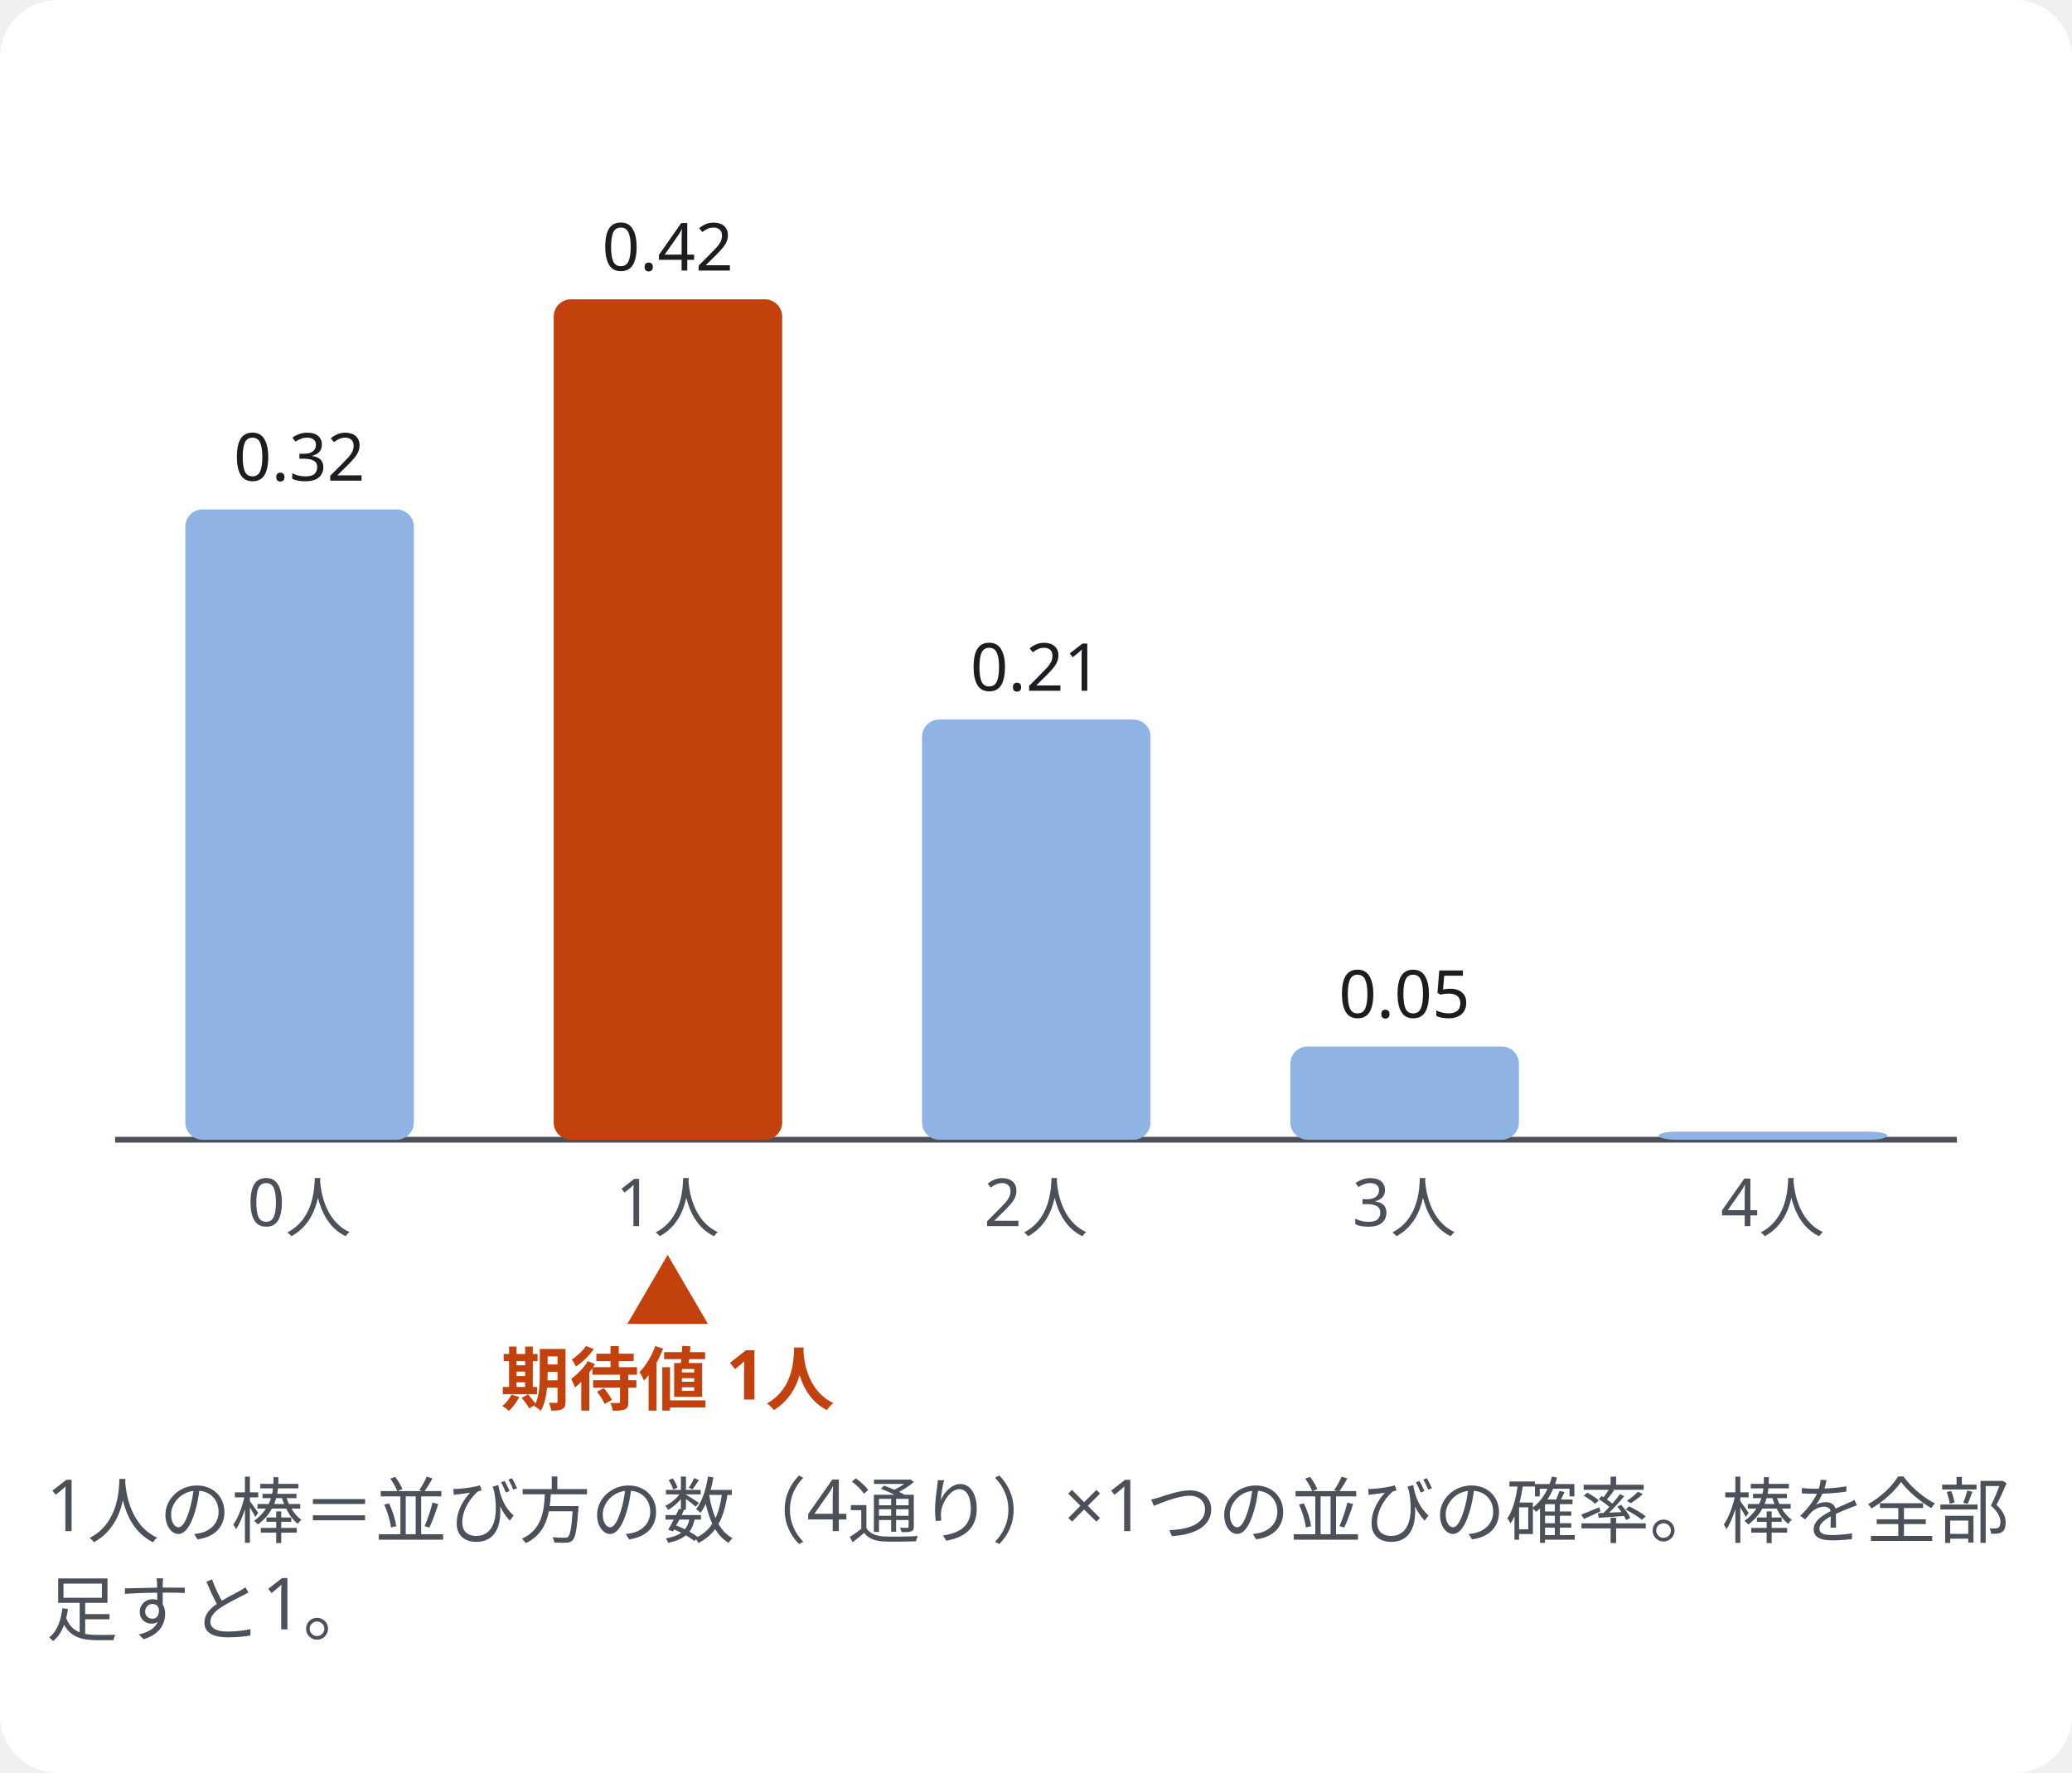
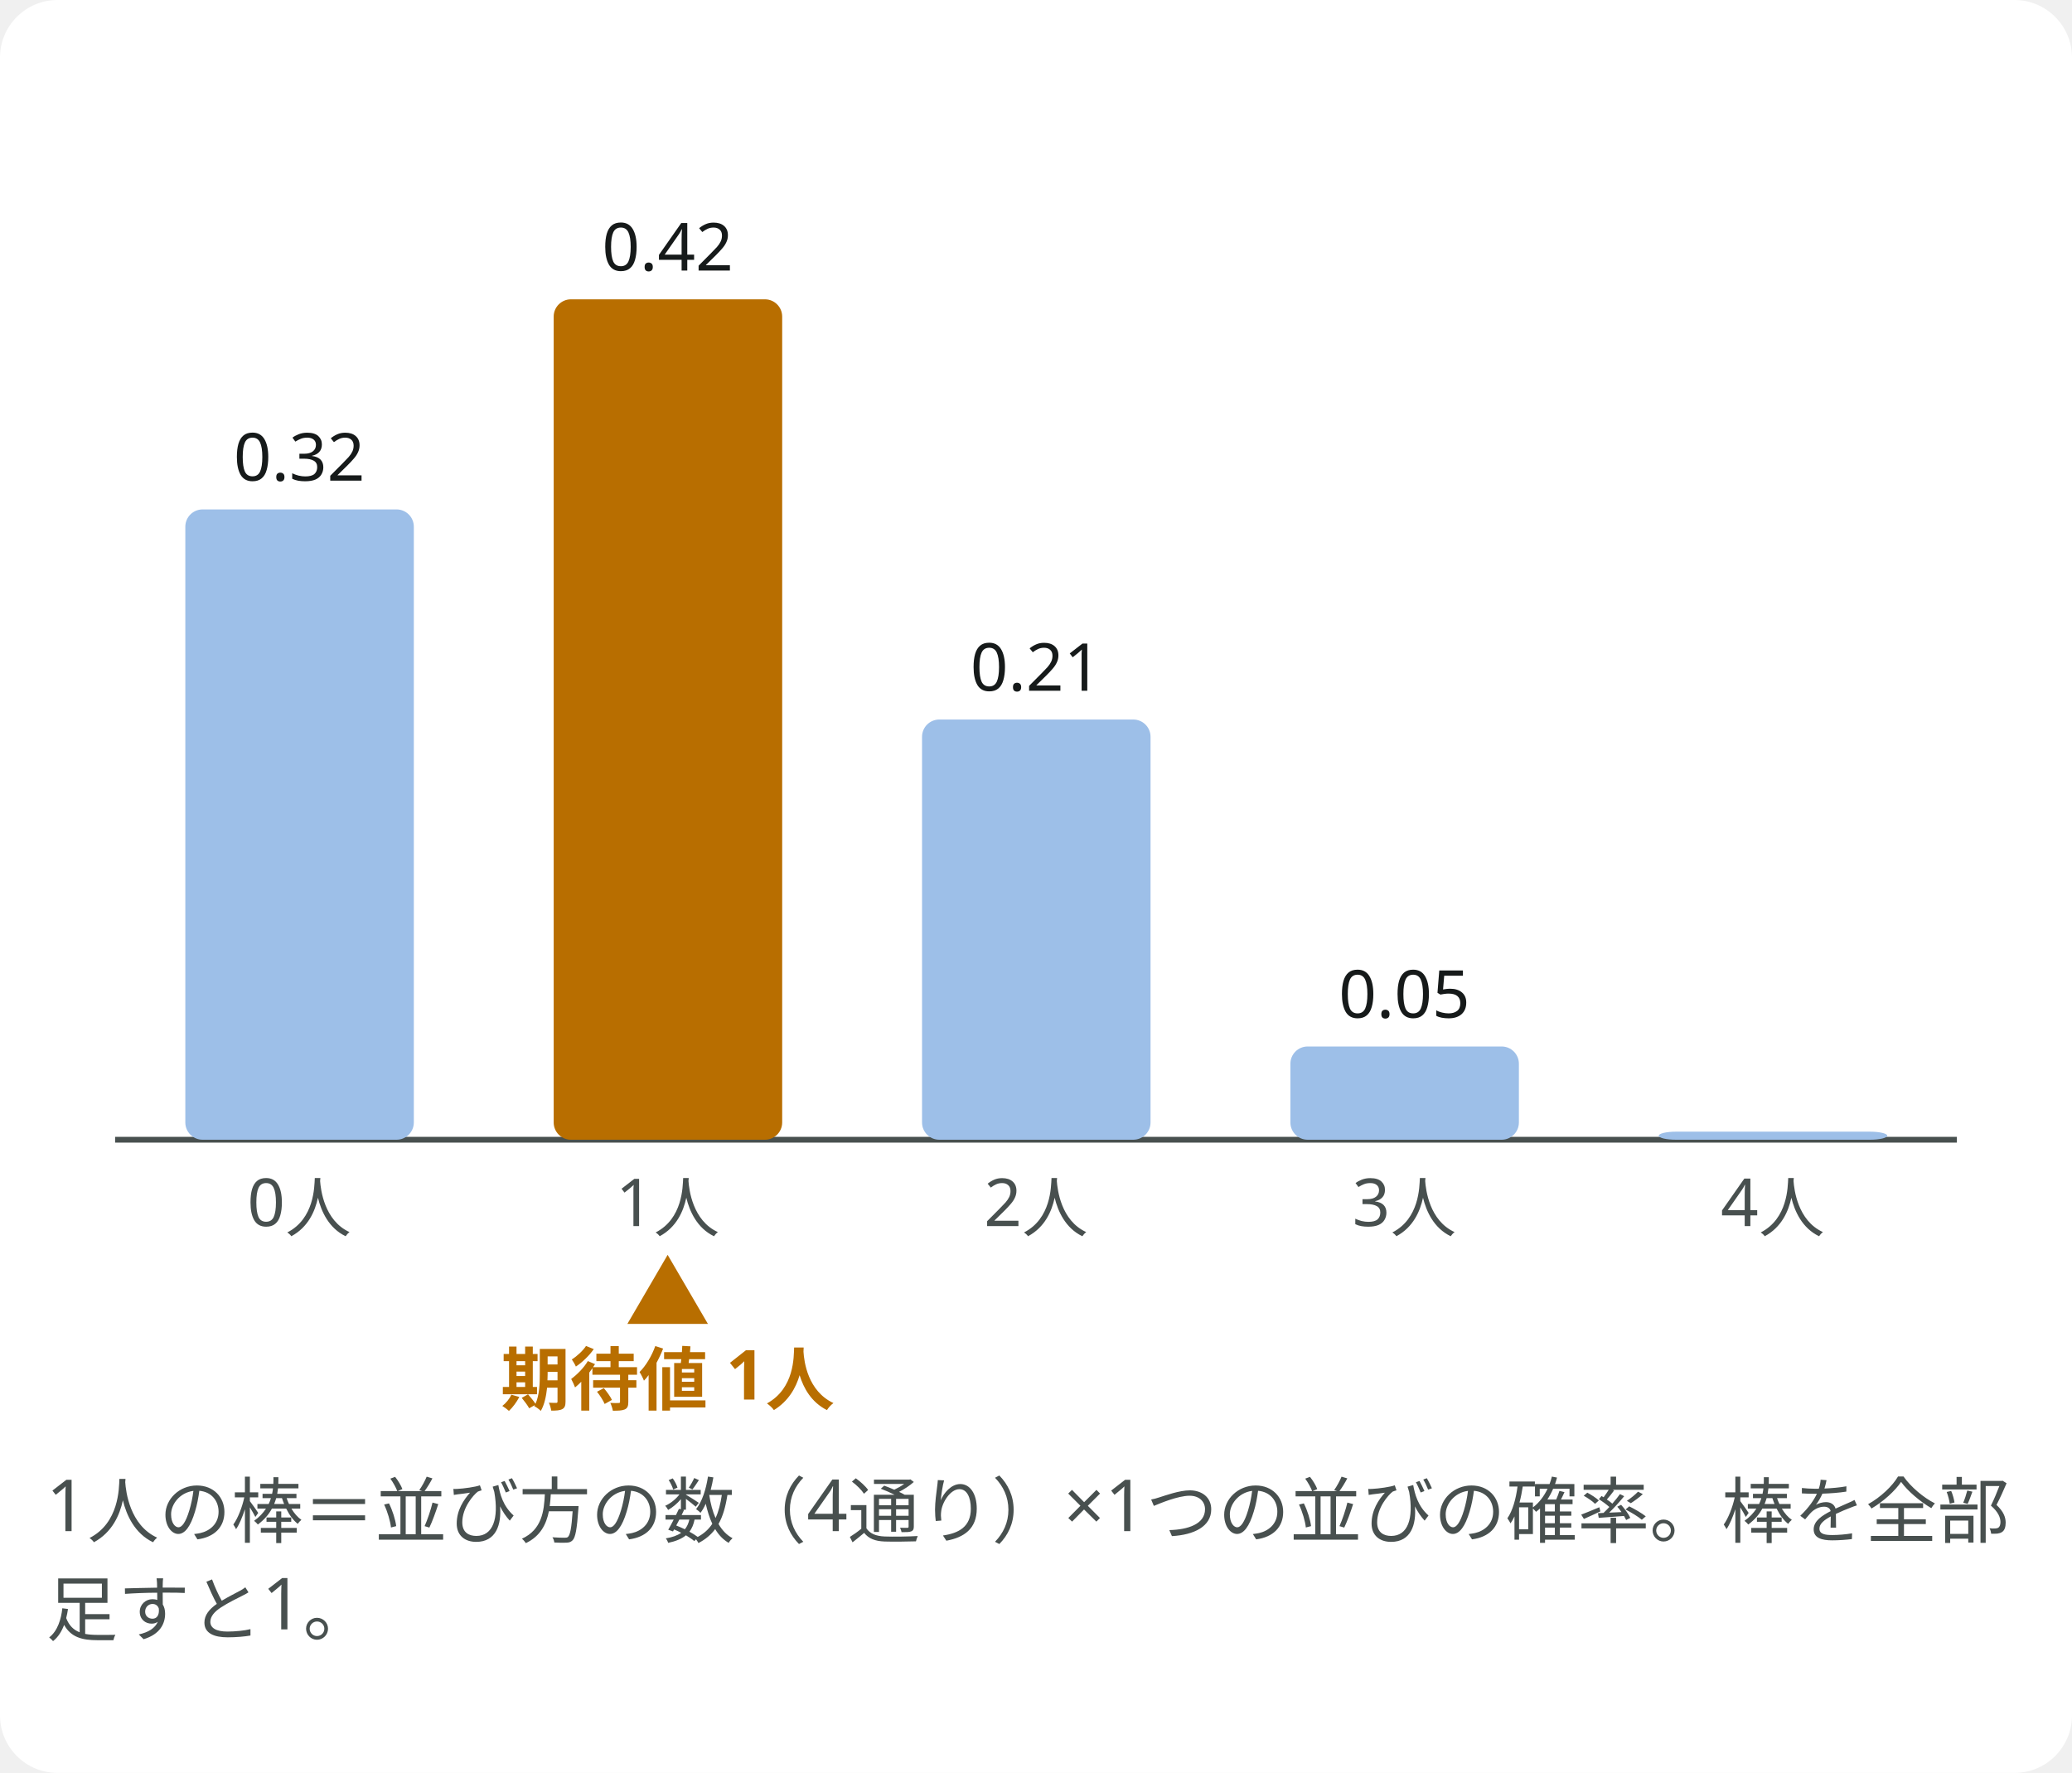
<svg xmlns="http://www.w3.org/2000/svg" viewBox="0 0 360 308" width="360" height="308" font-family="sans-serif">
  <rect width="360" height="308" rx="10" fill="#ffffff" />
-   <line x1="20" y1="198" x2="340" y2="198" stroke="#4b5059" stroke-width="1" />
-   <rect x="32.2" y="88.5" width="39.7" height="109.5" rx="3" fill="#8fb3e3" />
-   <text x="52.0" y="83.5" font-size="11.5" fill="#1b1d21" text-anchor="middle" stroke="#ffffff" stroke-width="4" paint-order="stroke">0.32</text>
-   <text x="52" y="213" font-size="11.5" fill="#4b5059" text-anchor="middle">0人</text>
-   <rect x="96.2" y="52" width="39.7" height="146" rx="3" fill="#c2410c" />
-   <text x="116.0" y="47.0" font-size="11.5" fill="#1b1d21" text-anchor="middle" stroke="#ffffff" stroke-width="4" paint-order="stroke">0.42</text>
-   <text x="116" y="213" font-size="11.5" fill="#4b5059" text-anchor="middle">1人</text>
-   <rect x="160.2" y="125" width="39.7" height="73" rx="3" fill="#8fb3e3" />
-   <text x="180.0" y="120.0" font-size="11.5" fill="#1b1d21" text-anchor="middle" stroke="#ffffff" stroke-width="4" paint-order="stroke">0.21</text>
-   <text x="180" y="213" font-size="11.5" fill="#4b5059" text-anchor="middle">2人</text>
-   <rect x="224.2" y="181.8" width="39.7" height="16.2" rx="3" fill="#8fb3e3" />
-   <text x="244.0" y="176.8" font-size="11.5" fill="#1b1d21" text-anchor="middle" stroke="#ffffff" stroke-width="4" paint-order="stroke">0.05</text>
-   <text x="244" y="213" font-size="11.5" fill="#4b5059" text-anchor="middle">3人</text>
-   <rect x="288.2" y="196.6" width="39.7" height="1.4" rx="3" fill="#8fb3e3" />
-   <text x="308" y="213" font-size="11.5" fill="#4b5059" text-anchor="middle">4人</text>
-   <path d="M116.0,218 l-7,12 h14 z" fill="#c2410c" />
-   <text x="116" y="244" font-size="12" fill="#c2410c" text-anchor="middle" font-weight="bold">期待値 1人</text>
-   <text x="8" y="266" font-size="12.5" fill="#4b5059" text-anchor="start">1人の棒＝並び方の数（4通り）×1つの並びの確率。棒を全部</text>
-   <text x="8" y="284.1" font-size="12.5" fill="#4b5059" text-anchor="start">足すと1。</text>
+   <line x1="20" y1="198" x2="340" y2="198" stroke="#48504f" stroke-width="1" />
+   <rect x="32.2" y="88.5" width="39.7" height="109.5" rx="3" fill="#9dbfe8" />
+   <text x="52.0" y="83.5" font-size="11.5" fill="#161a1a" text-anchor="middle" stroke="#ffffff" stroke-width="4" paint-order="stroke">0.32</text>
+   <text x="52" y="213" font-size="11.5" fill="#48504f" text-anchor="middle">0人</text>
+   <rect x="96.2" y="52" width="39.7" height="146" rx="3" fill="#b86e00" />
+   <text x="116.0" y="47.0" font-size="11.5" fill="#161a1a" text-anchor="middle" stroke="#ffffff" stroke-width="4" paint-order="stroke">0.42</text>
+   <text x="116" y="213" font-size="11.5" fill="#48504f" text-anchor="middle">1人</text>
+   <rect x="160.2" y="125" width="39.7" height="73" rx="3" fill="#9dbfe8" />
+   <text x="180.0" y="120.0" font-size="11.5" fill="#161a1a" text-anchor="middle" stroke="#ffffff" stroke-width="4" paint-order="stroke">0.21</text>
+   <text x="180" y="213" font-size="11.5" fill="#48504f" text-anchor="middle">2人</text>
+   <rect x="224.2" y="181.8" width="39.7" height="16.2" rx="3" fill="#9dbfe8" />
+   <text x="244.0" y="176.8" font-size="11.5" fill="#161a1a" text-anchor="middle" stroke="#ffffff" stroke-width="4" paint-order="stroke">0.05</text>
+   <text x="244" y="213" font-size="11.5" fill="#48504f" text-anchor="middle">3人</text>
+   <rect x="288.2" y="196.6" width="39.7" height="1.4" rx="3" fill="#9dbfe8" />
+   <text x="308" y="213" font-size="11.5" fill="#48504f" text-anchor="middle">4人</text>
+   <path d="M116.0,218 l-7,12 h14 z" fill="#b86e00" />
+   <text x="116" y="244" font-size="12" fill="#b86e00" text-anchor="middle" font-weight="bold">期待値 1人</text>
+   <text x="8" y="266" font-size="12.5" fill="#48504f" text-anchor="start">1人の棒＝並び方の数（4通り）×1つの並びの確率。棒を全部</text>
+   <text x="8" y="284.1" font-size="12.5" fill="#48504f" text-anchor="start">足すと1。</text>
</svg>
